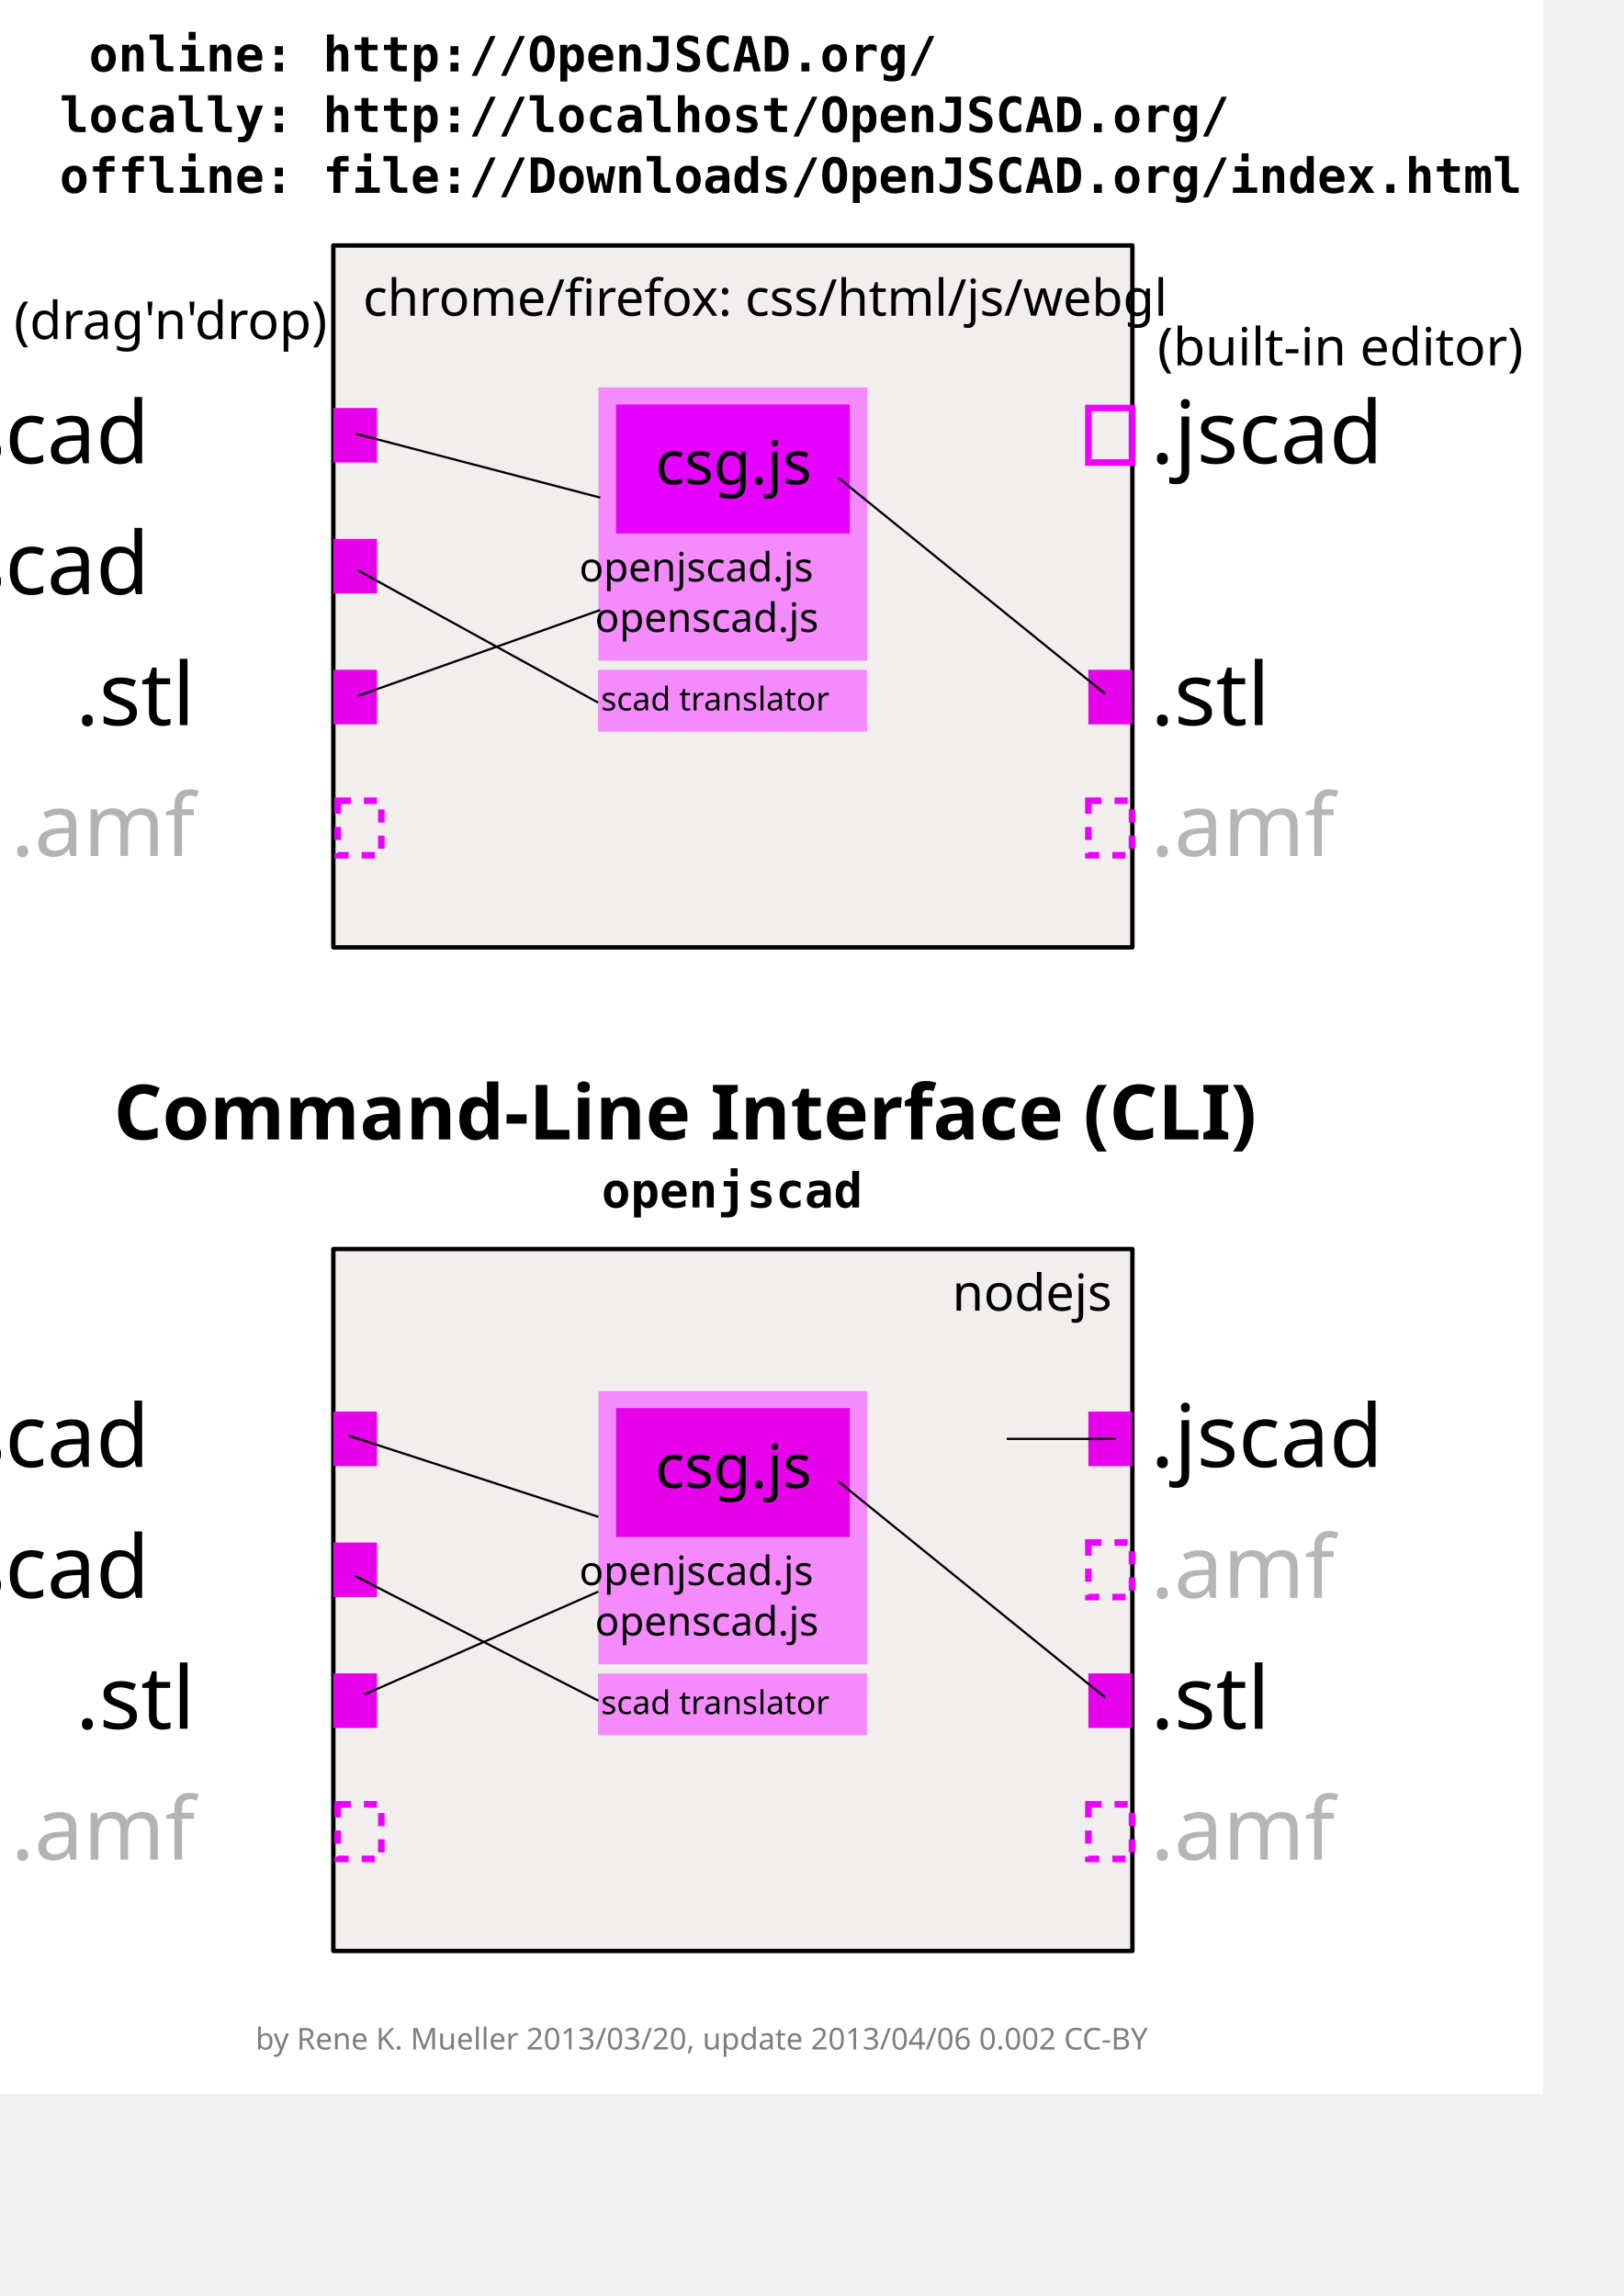
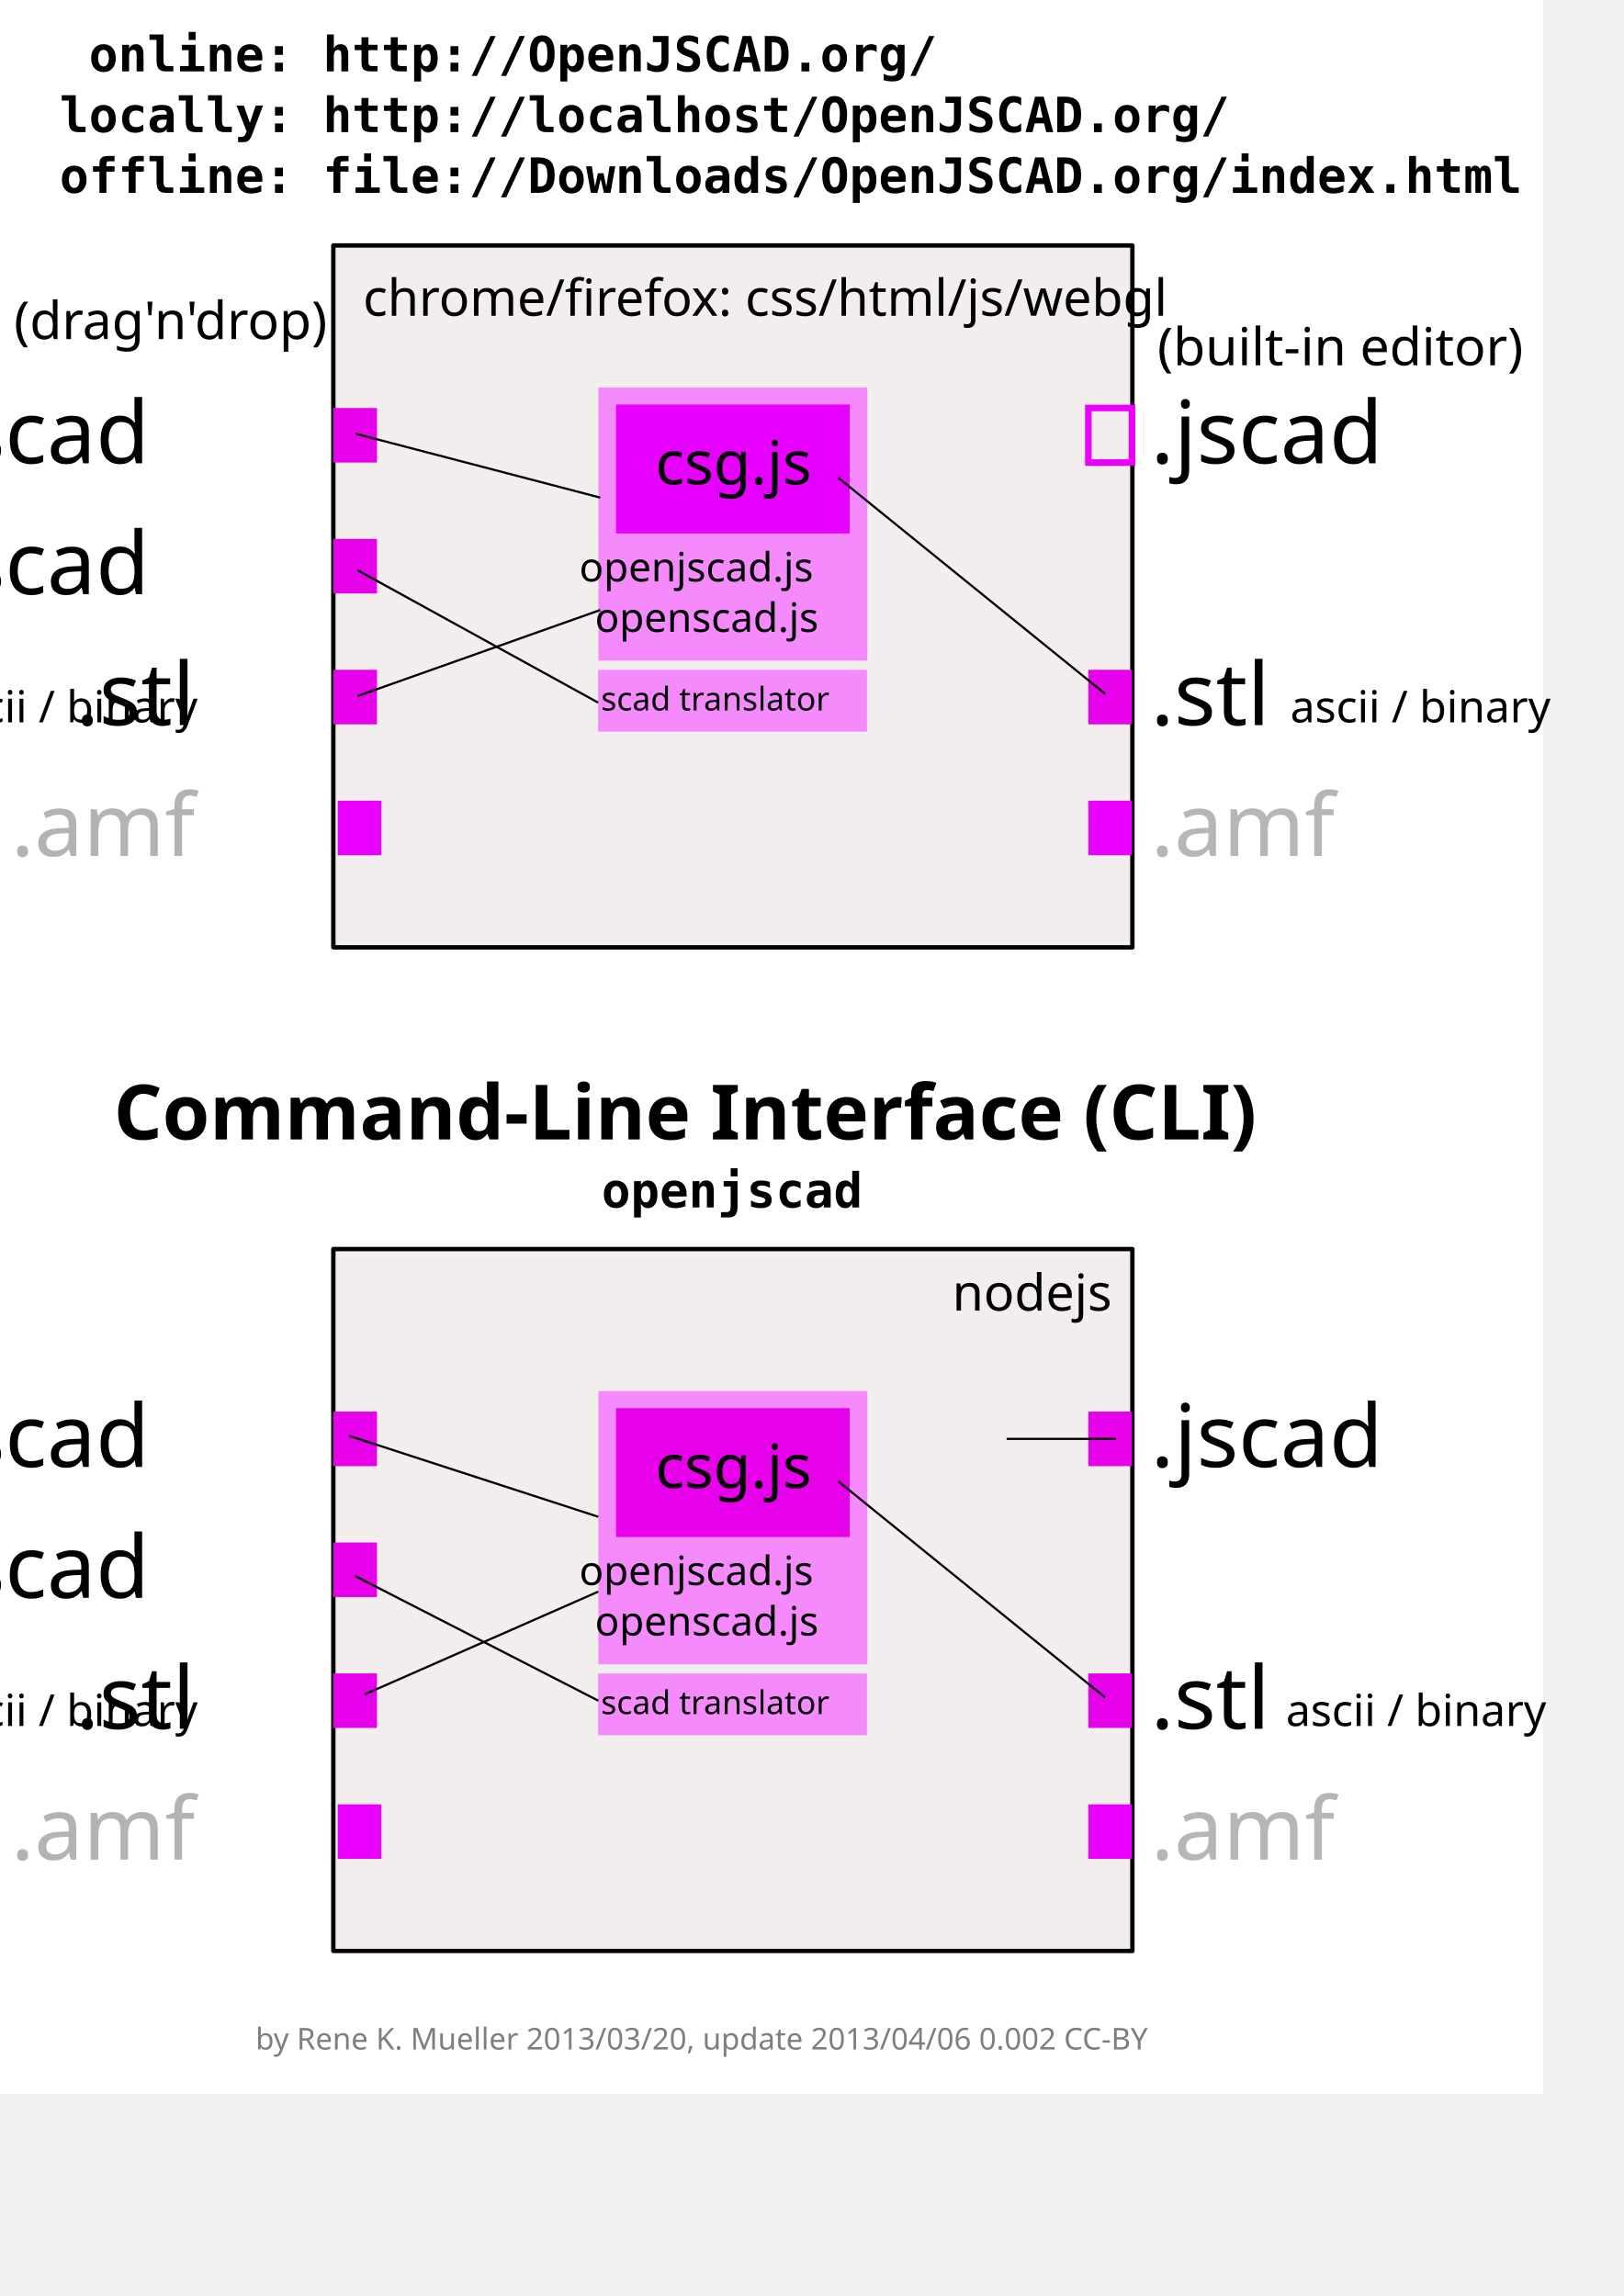
<svg xmlns="http://www.w3.org/2000/svg" width="744.094" height="1052.362" id="svg2" version="1.1">
  <defs id="defs4" />
  <g id="layer1">
    <rect style="fill:#ffffff;fill-opacity:1;stroke:none" id="rect4300" width="748.29" height="1018.605" x="-41.224" y="-58.887" />
    <rect y="572.503" x="152.756" height="321.708" width="366.182" id="rect3876" style="fill:#f2eeee;fill-opacity:1;stroke:#000000;stroke-width:2.01;stroke-linecap:round;stroke-linejoin:round;stroke-miterlimit:4;stroke-opacity:1;stroke-dasharray:none;stroke-dashoffset:0" />
    <text xml:space="preserve" style="font-size:40px;font-style:normal;font-weight:normal;line-height:125%;letter-spacing:0px;word-spacing:0px;fill:#000000;fill-opacity:1;stroke:none;font-family:Sans" x="286.883" y="306.87" id="text4128">
      <tspan id="tspan4130" x="286.883" y="306.87" />
    </text>
    <text xml:space="preserve" style="font-size:35px;font-style:normal;font-variant:normal;font-weight:bold;font-stretch:normal;text-align:center;line-height:125%;letter-spacing:0px;word-spacing:0px;writing-mode:lr-tb;text-anchor:middle;fill:#000000;fill-opacity:1;stroke:none;font-family:Sans;-inkscape-font-specification:Sans Bold" x="333.688" y="-5.471" id="text3788">
      <tspan id="tspan3790" x="333.688" y="-5.471">Web Browser</tspan>
    </text>
    <text xml:space="preserve" style="font-size:35px;font-style:normal;font-variant:normal;font-weight:bold;font-stretch:normal;text-align:center;line-height:125%;letter-spacing:0px;word-spacing:0px;writing-mode:lr-tb;text-anchor:middle;fill:#000000;fill-opacity:1;stroke:none;font-family:Sans;-inkscape-font-specification:Sans Bold" x="336.732" y="522.261" id="text3792">
      <tspan id="tspan3794" x="336.732" y="522.261">Command-Line Interface (CLI)</tspan>
    </text>
    <text xml:space="preserve" style="font-size:40px;font-style:normal;font-variant:normal;font-weight:normal;font-stretch:normal;text-align:end;line-height:125%;letter-spacing:0px;word-spacing:0px;writing-mode:lr-tb;text-anchor:end;fill:#000000;fill-opacity:1;stroke:none;font-family:Sans;-inkscape-font-specification:Sans" x="141.328" y="672.362" id="text3826">
      <tspan id="tspan3828" x="141.328" y="672.362">.jscad</tspan>
      <tspan x="141.328" y="722.362" id="tspan3832" />
    </text>
    <text id="text3844" y="732.362" x="141.328" style="font-size:40px;font-style:normal;font-variant:normal;font-weight:normal;font-stretch:normal;text-align:end;line-height:125%;letter-spacing:0px;word-spacing:0px;writing-mode:lr-tb;text-anchor:end;fill:#000000;fill-opacity:1;stroke:none;font-family:Sans;-inkscape-font-specification:Sans" xml:space="preserve">
      <tspan y="732.362" x="141.328" id="tspan3846">.scad</tspan>
      <tspan id="tspan3848" y="782.362" x="141.328" />
    </text>
    <text xml:space="preserve" style="font-size:40px;font-style:normal;font-variant:normal;font-weight:normal;font-stretch:normal;text-align:end;line-height:125%;letter-spacing:0px;word-spacing:0px;writing-mode:lr-tb;text-anchor:end;fill:#000000;fill-opacity:1;stroke:none;font-family:Sans;-inkscape-font-specification:Sans" x="141.328" y="792.362" id="text3850">
      <tspan x="141.328" y="792.362" id="tspan3854">.stl</tspan>
    </text>
    <text id="text3886" y="672.362" x="527.328" style="font-size:40px;font-style:normal;font-variant:normal;font-weight:normal;font-stretch:normal;text-align:start;line-height:125%;letter-spacing:0px;word-spacing:0px;writing-mode:lr-tb;text-anchor:start;fill:#000000;fill-opacity:1;stroke:none;font-family:Sans;-inkscape-font-specification:Sans" xml:space="preserve">
      <tspan y="672.362" x="527.328" id="tspan3888">.jscad</tspan>
      <tspan id="tspan3890" y="722.362" x="527.328" />
    </text>
    <text id="text3898" y="792.362" x="527.328" style="font-size:40px;font-style:normal;font-variant:normal;font-weight:normal;font-stretch:normal;text-align:start;line-height:125%;letter-spacing:0px;word-spacing:0px;writing-mode:lr-tb;text-anchor:start;fill:#000000;fill-opacity:1;stroke:none;font-family:Sans;-inkscape-font-specification:Sans" xml:space="preserve">
      <tspan id="tspan3900" y="792.362" x="527.328">.stl</tspan>
    </text>
    <rect style="fill:#e700ea;fill-opacity:1;stroke:none" id="rect3858" width="20" height="25" x="152.756" y="647.005" />
    <rect y="707.005" x="152.756" height="25" width="20" id="rect3860" style="fill:#e700ea;fill-opacity:1;stroke:none" />
    <rect style="fill:#e700ea;fill-opacity:1;stroke:none" id="rect3862" width="20" height="25" x="152.756" y="767.005" />
    <rect y="767.005" x="498.756" height="25" width="20" id="rect3870" style="fill:#e700ea;fill-opacity:1;stroke:none" />
    <rect y="647.005" x="498.756" height="25" width="20" id="rect3904" style="fill:#e700ea;fill-opacity:1;stroke:none" />
    <rect style="fill:#f2eeee;fill-opacity:1;stroke:#000000;stroke-width:2.01;stroke-linecap:round;stroke-linejoin:round;stroke-miterlimit:4;stroke-opacity:1;stroke-dasharray:none;stroke-dashoffset:0" id="rect3083" width="366.182" height="321.708" x="152.756" y="112.503" />
    <rect y="187.005" x="152.756" height="25" width="20" id="rect3906" style="fill:#e700ea;fill-opacity:1;stroke:none" />
    <rect style="fill:#e700ea;fill-opacity:1;stroke:none" id="rect3908" width="20" height="25" x="152.756" y="247.005" />
    <rect y="307.005" x="152.756" height="25" width="20" id="rect3910" style="fill:#e700ea;fill-opacity:1;stroke:none" />
    <text id="text3926" y="212.362" x="141.328" style="font-size:40px;font-style:normal;font-variant:normal;font-weight:normal;font-stretch:normal;text-align:end;line-height:125%;letter-spacing:0px;word-spacing:0px;writing-mode:lr-tb;text-anchor:end;fill:#000000;fill-opacity:1;stroke:none;font-family:Sans;-inkscape-font-specification:Sans" xml:space="preserve">
      <tspan y="212.362" x="141.328" id="tspan3928">.jscad</tspan>
      <tspan id="tspan3930" y="262.362" x="141.328" />
    </text>
    <text xml:space="preserve" style="font-size:40px;font-style:normal;font-variant:normal;font-weight:normal;font-stretch:normal;text-align:end;line-height:125%;letter-spacing:0px;word-spacing:0px;writing-mode:lr-tb;text-anchor:end;fill:#000000;fill-opacity:1;stroke:none;font-family:Sans;-inkscape-font-specification:Sans" x="141.328" y="272.362" id="text3932">
      <tspan id="tspan3934" x="141.328" y="272.362">.scad</tspan>
      <tspan x="141.328" y="322.362" id="tspan3936" />
    </text>
    <text id="text3938" y="332.362" x="141.328" style="font-size:40px;font-style:normal;font-variant:normal;font-weight:normal;font-stretch:normal;text-align:end;line-height:125%;letter-spacing:0px;word-spacing:0px;writing-mode:lr-tb;text-anchor:end;fill:#000000;fill-opacity:1;stroke:none;font-family:Sans;-inkscape-font-specification:Sans" xml:space="preserve">
      <tspan id="tspan3940" y="332.362" x="141.328">.stl</tspan>
    </text>
    <text xml:space="preserve" style="font-size:40px;font-style:normal;font-variant:normal;font-weight:normal;font-stretch:normal;text-align:start;line-height:125%;letter-spacing:0px;word-spacing:0px;writing-mode:lr-tb;text-anchor:start;fill:#000000;fill-opacity:1;stroke:none;font-family:Sans;-inkscape-font-specification:Sans" x="527.328" y="332.362" id="text3950">
      <tspan x="527.328" y="332.362" id="tspan3952">.stl</tspan>
    </text>
    <rect style="fill:#e700ea;fill-opacity:1;stroke:none" id="rect3954" width="20" height="25" x="498.756" y="307.005" />
    <text id="text4014" y="553.435" x="275.663" style="font-size:22.081px;font-style:normal;font-variant:normal;font-weight:bold;font-stretch:normal;text-align:start;line-height:125%;letter-spacing:0px;word-spacing:0px;writing-mode:lr-tb;text-anchor:start;fill:#000000;fill-opacity:1;stroke:none;font-family:Monospace;-inkscape-font-specification:Monospace Bold" xml:space="preserve">
      <tspan id="tspan4018" y="553.435" x="275.663">openjscad</tspan>
    </text>
    <rect style="fill:#f58afd;fill-opacity:1;stroke:none" id="rect4126" width="123.239" height="125.259" x="274.228" y="177.57" />
    <rect style="fill:#e500ff;fill-opacity:1;stroke:none" id="rect4107" width="107.076" height="59.094" x="282.309" y="185.399" />
    <text xml:space="preserve" style="font-size:27.776px;font-style:normal;font-weight:normal;line-height:125%;letter-spacing:0px;word-spacing:0px;fill:#000000;fill-opacity:1;stroke:none;font-family:Sans" x="300.334" y="221.964" id="text4109">
      <tspan id="tspan4111" x="300.334" y="221.964">csg.js</tspan>
    </text>
    <text id="text4132" y="266.499" x="335.897" style="font-size:18.492px;font-style:normal;font-variant:normal;font-weight:normal;font-stretch:normal;text-align:center;line-height:125%;letter-spacing:0px;word-spacing:0px;writing-mode:lr-tb;text-anchor:middle;fill:#000000;fill-opacity:1;stroke:none;font-family:Sans;-inkscape-font-specification:Sans" xml:space="preserve">
      <tspan y="266.499" x="335.897" id="tspan4134">openjscad.js</tspan>
      <tspan y="289.614" x="335.897" id="tspan4138">openscad.js</tspan>
    </text>
    <rect style="fill:#f58afd;fill-opacity:1;stroke:none" id="rect4158" width="123.239" height="28.284" x="274.069" y="307.052" />
    <text xml:space="preserve" style="font-size:14.942px;font-style:normal;font-variant:normal;font-weight:normal;font-stretch:normal;text-align:center;line-height:125%;letter-spacing:0px;word-spacing:0px;writing-mode:lr-tb;text-anchor:middle;fill:#000000;fill-opacity:1;stroke:none;font-family:Sans;-inkscape-font-specification:Sans" x="337.489" y="325.635" id="text4160">
      <tspan id="tspan4164" x="337.489" y="325.635">scad translator</tspan>
    </text>
    <path style="fill:none;stroke:#000000;stroke-width:1px;stroke-linecap:butt;stroke-linejoin:miter;stroke-opacity:1" d="M 163.962,318.991 275.079,279.595" id="path4168" />
    <path style="fill:none;stroke:#000000;stroke-width:1px;stroke-linecap:butt;stroke-linejoin:miter;stroke-opacity:1" d="m 162.952,198.783 112.127,29.294 0,0" id="path4170" />
    <path style="fill:none;stroke:#000000;stroke-width:1px;stroke-linecap:butt;stroke-linejoin:miter;stroke-opacity:1" d="m 163.962,261.413 110.107,60.609" id="path4172" />
    <path style="fill:none;stroke:#000000;stroke-width:1px;stroke-linecap:butt;stroke-linejoin:miter;stroke-opacity:1" d="m 384.176,218.986 122.228,98.995" id="path4187" />
    <rect y="637.57" x="274.228" height="125.259" width="123.239" id="rect4222" style="fill:#f58afd;fill-opacity:1;stroke:none" />
    <rect y="645.399" x="282.309" height="59.094" width="107.076" id="rect4224" style="fill:#e700ea;fill-opacity:1;stroke:none" />
    <text id="text4226" y="681.964" x="300.334" style="font-size:27.776px;font-style:normal;font-weight:normal;line-height:125%;letter-spacing:0px;word-spacing:0px;fill:#000000;fill-opacity:1;stroke:none;font-family:Sans" xml:space="preserve">
      <tspan y="681.964" x="300.334" id="tspan4228">csg.js</tspan>
    </text>
    <text xml:space="preserve" style="font-size:18.492px;font-style:normal;font-variant:normal;font-weight:normal;font-stretch:normal;text-align:center;line-height:125%;letter-spacing:0px;word-spacing:0px;writing-mode:lr-tb;text-anchor:middle;fill:#000000;fill-opacity:1;stroke:none;font-family:Sans;-inkscape-font-specification:Sans" x="335.897" y="726.499" id="text4230">
      <tspan id="tspan4232" x="335.897" y="726.499">openjscad.js</tspan>
      <tspan id="tspan4234" x="335.897" y="749.614">openscad.js</tspan>
    </text>
    <rect y="767.052" x="274.069" height="28.284" width="123.239" id="rect4236" style="fill:#f58afd;fill-opacity:1;stroke:none" />
    <text id="text4238" y="785.635" x="337.489" style="font-size:14.942px;font-style:normal;font-variant:normal;font-weight:normal;font-stretch:normal;text-align:center;line-height:125%;letter-spacing:0px;word-spacing:0px;writing-mode:lr-tb;text-anchor:middle;fill:#000000;fill-opacity:1;stroke:none;font-family:Sans;-inkscape-font-specification:Sans" xml:space="preserve">
      <tspan y="785.635" x="337.489" id="tspan4240">scad translator</tspan>
    </text>
    <path style="fill:none;stroke:#000000;stroke-width:1px;stroke-linecap:butt;stroke-linejoin:miter;stroke-opacity:1" d="m 159.899,658.076 114.286,37.143" id="path4242" />
    <path style="fill:none;stroke:#000000;stroke-width:1px;stroke-linecap:butt;stroke-linejoin:miter;stroke-opacity:1" d="m 162.756,722.362 111.429,57.143" id="path4244" />
    <path style="fill:none;stroke:#000000;stroke-width:1px;stroke-linecap:butt;stroke-linejoin:miter;stroke-opacity:1" d="M 167.042,776.648 274.185,729.505" id="path4246" />
    <path style="fill:none;stroke:#000000;stroke-width:1px;stroke-linecap:butt;stroke-linejoin:miter;stroke-opacity:1" d="m 461.328,659.505 50,0" id="path4252" />
    <text xml:space="preserve" style="font-size:40px;font-style:normal;font-variant:normal;font-weight:normal;font-stretch:normal;text-align:start;line-height:125%;letter-spacing:0px;word-spacing:0px;writing-mode:lr-tb;text-anchor:start;fill:#000000;fill-opacity:1;stroke:none;font-family:Sans;-inkscape-font-specification:Sans" x="527.328" y="212.362" id="text4258">
      <tspan id="tspan4260" x="527.328" y="212.362">.jscad</tspan>
      <tspan x="527.328" y="262.362" id="tspan4262" />
    </text>
    <text xml:space="preserve" style="font-size:24px;font-style:normal;font-variant:normal;font-weight:normal;font-stretch:normal;text-align:start;line-height:125%;letter-spacing:0px;word-spacing:0px;writing-mode:lr-tb;text-anchor:start;fill:#000000;fill-opacity:1;stroke:none;font-family:Sans;-inkscape-font-specification:Sans" x="530.41" y="167.417" id="text4264">
      <tspan x="530.41" y="167.417" id="tspan4266">(built-in editor)</tspan>
    </text>
    <text id="text4268" y="155.417" x="6.41" style="font-size:24px;font-style:normal;font-variant:normal;font-weight:normal;font-stretch:normal;text-align:start;line-height:125%;letter-spacing:0px;word-spacing:0px;writing-mode:lr-tb;text-anchor:start;fill:#000000;fill-opacity:1;stroke:none;font-family:Sans;-inkscape-font-specification:Sans" xml:space="preserve">
      <tspan id="tspan4270" y="155.417" x="6.41">(drag'n'drop)</tspan>
    </text>
    <rect style="fill:none;stroke:#eb00ff;stroke-width:3;stroke-miterlimit:4;stroke-opacity:1;stroke-dasharray:none" id="rect4285" width="20" height="25" x="498.756" y="187.005" />
    <text xml:space="preserve" style="font-size:13.812px;font-style:normal;font-variant:normal;font-weight:normal;font-stretch:normal;text-align:center;line-height:125%;letter-spacing:0px;word-spacing:0px;writing-mode:lr-tb;text-anchor:middle;opacity:0.505;fill:#000000;fill-opacity:1;stroke:none;font-family:Sans;-inkscape-font-specification:Sans" x="330.53" y="939.392" id="text4302">
      <tspan id="tspan4304" x="330.53" y="939.392">by Rene K. Mueller 2013/03/20, update 2013/04/06 0.002 CC-BY</tspan>
    </text>
    <path id="path4489" d="m 384.176,678.986 122.228,98.995" style="fill:none;stroke:#000000;stroke-width:1px;stroke-linecap:butt;stroke-linejoin:miter;stroke-opacity:1" />
    <text id="text3205" y="32.729" x="27.32" style="font-size:22.263px;font-style:normal;font-variant:normal;font-weight:bold;font-stretch:normal;text-align:start;line-height:125%;letter-spacing:0px;word-spacing:0px;writing-mode:lr;text-anchor:start;fill:#000000;fill-opacity:1;stroke:none;font-family:Monospace;-inkscape-font-specification:Monospace Bold" xml:space="preserve">
      <tspan y="32.729" x="27.32" id="tspan3207"> online: http://OpenJSCAD.org/</tspan>
      <tspan id="tspan3209" y="60.557" x="27.32">locally: http://localhost/OpenJSCAD.org/</tspan>
      <tspan id="tspan3211" y="88.386" x="27.32">offline: file://Downloads/OpenJSCAD.org/index.html</tspan>
    </text>
    <text xml:space="preserve" style="font-size:23.31px;font-style:normal;font-weight:normal;line-height:125%;letter-spacing:0px;word-spacing:0px;fill:#000000;fill-opacity:1;stroke:none;font-family:Sans" x="436.374" y="600.715" id="text3068">
      <tspan id="tspan3070" x="436.374" y="600.715">nodejs</tspan>
    </text>
    <text id="text3085" y="144.715" x="166.374" style="font-size:23.31px;font-style:normal;font-weight:normal;line-height:125%;letter-spacing:0px;word-spacing:0px;fill:#000000;fill-opacity:1;stroke:none;font-family:Sans" xml:space="preserve">
      <tspan y="144.715" x="166.374" id="tspan3087">chrome/firefox: css/html/js/webgl</tspan>
    </text>
-     <rect y="707.005" x="498.756" height="25" width="20" id="rect3085" style="fill:none;stroke:#eb00ff;stroke-width:3;stroke-miterlimit:4;stroke-opacity:1;stroke-dasharray:6, 6;stroke-dashoffset:0" />
-     <rect style="fill:none;stroke:#eb00ff;stroke-width:3;stroke-miterlimit:4;stroke-opacity:1;stroke-dasharray:6, 6;stroke-dashoffset:0" id="rect3855" width="20" height="25" x="498.756" y="367.005" />
+     <rect style="fill:#e900ff;stroke:none;stroke-width:3;stroke-miterlimit:4;stroke-opacity:1;stroke-dasharray:6, 6;stroke-dashoffset:0;fill-opacity:1" id="rect3855" width="20" height="25" x="498.756" y="367.005" />
    <text id="text3857" y="392.362" x="527.328" style="font-size:40px;font-style:normal;font-variant:normal;font-weight:normal;font-stretch:normal;text-align:start;line-height:125%;letter-spacing:0px;word-spacing:0px;writing-mode:lr-tb;text-anchor:start;opacity:0.288;fill:#000000;fill-opacity:1;stroke:none;font-family:Sans;-inkscape-font-specification:Sans" xml:space="preserve">
      <tspan id="tspan3859" y="392.362" x="527.328">.amf</tspan>
-     </text>
-     <text xml:space="preserve" style="font-size:40px;font-style:normal;font-variant:normal;font-weight:normal;font-stretch:normal;text-align:start;line-height:125%;letter-spacing:0px;word-spacing:0px;writing-mode:lr-tb;text-anchor:start;opacity:0.288;fill:#000000;fill-opacity:1;stroke:none;font-family:Sans;-inkscape-font-specification:Sans" x="527.328" y="732.362" id="text3861">
-       <tspan x="527.328" y="732.362" id="tspan3863">.amf</tspan>
    </text>
    <text xml:space="preserve" style="font-size:40px;font-style:normal;font-variant:normal;font-weight:normal;font-stretch:normal;text-align:end;line-height:125%;letter-spacing:0px;word-spacing:0px;writing-mode:lr-tb;text-anchor:end;fill:#000000;fill-opacity:1;stroke:none;font-family:Sans;-inkscape-font-specification:Sans;opacity:0.3" x="141.328" y="392.362" id="text3080">
      <tspan x="141.328" y="392.362" id="tspan3082">.amf</tspan>
    </text>
-     <rect y="367.005" x="154.756" height="25" width="20" id="rect3863" style="fill:none;stroke:#eb00ff;stroke-width:3;stroke-miterlimit:4;stroke-opacity:1;stroke-dasharray:6, 6;stroke-dashoffset:0" />
-     <rect y="827.005" x="498.756" height="25" width="20" id="rect3878" style="fill:none;stroke:#eb00ff;stroke-width:3;stroke-miterlimit:4;stroke-opacity:1;stroke-dasharray:6, 6;stroke-dashoffset:0" />
+     <rect y="367.005" x="154.756" height="25" width="20" id="rect3863" style="fill:#e900ff;stroke:none;stroke-width:3;stroke-miterlimit:4;stroke-opacity:1;stroke-dasharray:6, 6;stroke-dashoffset:0;fill-opacity:1" />
+     <rect y="827.005" x="498.756" height="25" width="20" id="rect3878" style="fill:#e900ff;stroke:none;stroke-width:3;stroke-miterlimit:4;stroke-opacity:1;stroke-dasharray:6, 6;stroke-dashoffset:0;fill-opacity:1" />
    <text xml:space="preserve" style="font-size:40px;font-style:normal;font-variant:normal;font-weight:normal;font-stretch:normal;text-align:start;line-height:125%;letter-spacing:0px;word-spacing:0px;writing-mode:lr-tb;text-anchor:start;opacity:0.288;fill:#000000;fill-opacity:1;stroke:none;font-family:Sans;-inkscape-font-specification:Sans" x="527.328" y="852.362" id="text3880">
      <tspan x="527.328" y="852.362" id="tspan3882">.amf</tspan>
    </text>
    <text id="text3884" y="852.362" x="141.328" style="font-size:40px;font-style:normal;font-variant:normal;font-weight:normal;font-stretch:normal;text-align:end;line-height:125%;letter-spacing:0px;word-spacing:0px;writing-mode:lr-tb;text-anchor:end;opacity:0.3;fill:#000000;fill-opacity:1;stroke:none;font-family:Sans;-inkscape-font-specification:Sans" xml:space="preserve">
      <tspan id="tspan3886" y="852.362" x="141.328">.amf</tspan>
    </text>
-     <rect style="fill:none;stroke:#eb00ff;stroke-width:3;stroke-miterlimit:4;stroke-opacity:1;stroke-dasharray:6, 6;stroke-dashoffset:0" id="rect3888" width="20" height="25" x="154.756" y="827.005" />
+     <rect style="fill:#e900ff;stroke:none;stroke-width:3;stroke-miterlimit:4;stroke-opacity:1;stroke-dasharray:6, 6;stroke-dashoffset:0;fill-opacity:1" id="rect3888" width="20" height="25" x="154.756" y="827.005" />
+     <text xml:space="preserve" style="font-size:20.211px;font-style:normal;font-weight:normal;line-height:125%;letter-spacing:0px;word-spacing:0px;fill:#000000;fill-opacity:1;stroke:none;font-family:Sans" x="589.286" y="791.098" id="text3878">
+       <tspan id="tspan3880" x="589.286" y="791.098">ascii / binary</tspan>
+     </text>
+     <text id="text3882" y="791.098" x="-28.714" style="font-size:20.211px;font-style:normal;font-weight:normal;line-height:125%;letter-spacing:0px;word-spacing:0px;fill:#000000;fill-opacity:1;stroke:none;font-family:Sans" xml:space="preserve">
+       <tspan y="791.098" x="-28.714" id="tspan3884">ascii / binary</tspan>
+     </text>
+     <text xml:space="preserve" style="font-size:20.211px;font-style:normal;font-weight:normal;line-height:125%;letter-spacing:0px;word-spacing:0px;fill:#000000;fill-opacity:1;stroke:none;font-family:Sans" x="-28.714" y="331.098" id="text3887">
+       <tspan id="tspan3889" x="-28.714" y="331.098">ascii / binary</tspan>
+     </text>
+     <text id="text3891" y="331.098" x="591.286" style="font-size:20.211px;font-style:normal;font-weight:normal;line-height:125%;letter-spacing:0px;word-spacing:0px;fill:#000000;fill-opacity:1;stroke:none;font-family:Sans" xml:space="preserve">
+       <tspan y="331.098" x="591.286" id="tspan3893">ascii / binary</tspan>
+     </text>
  </g>
</svg>
